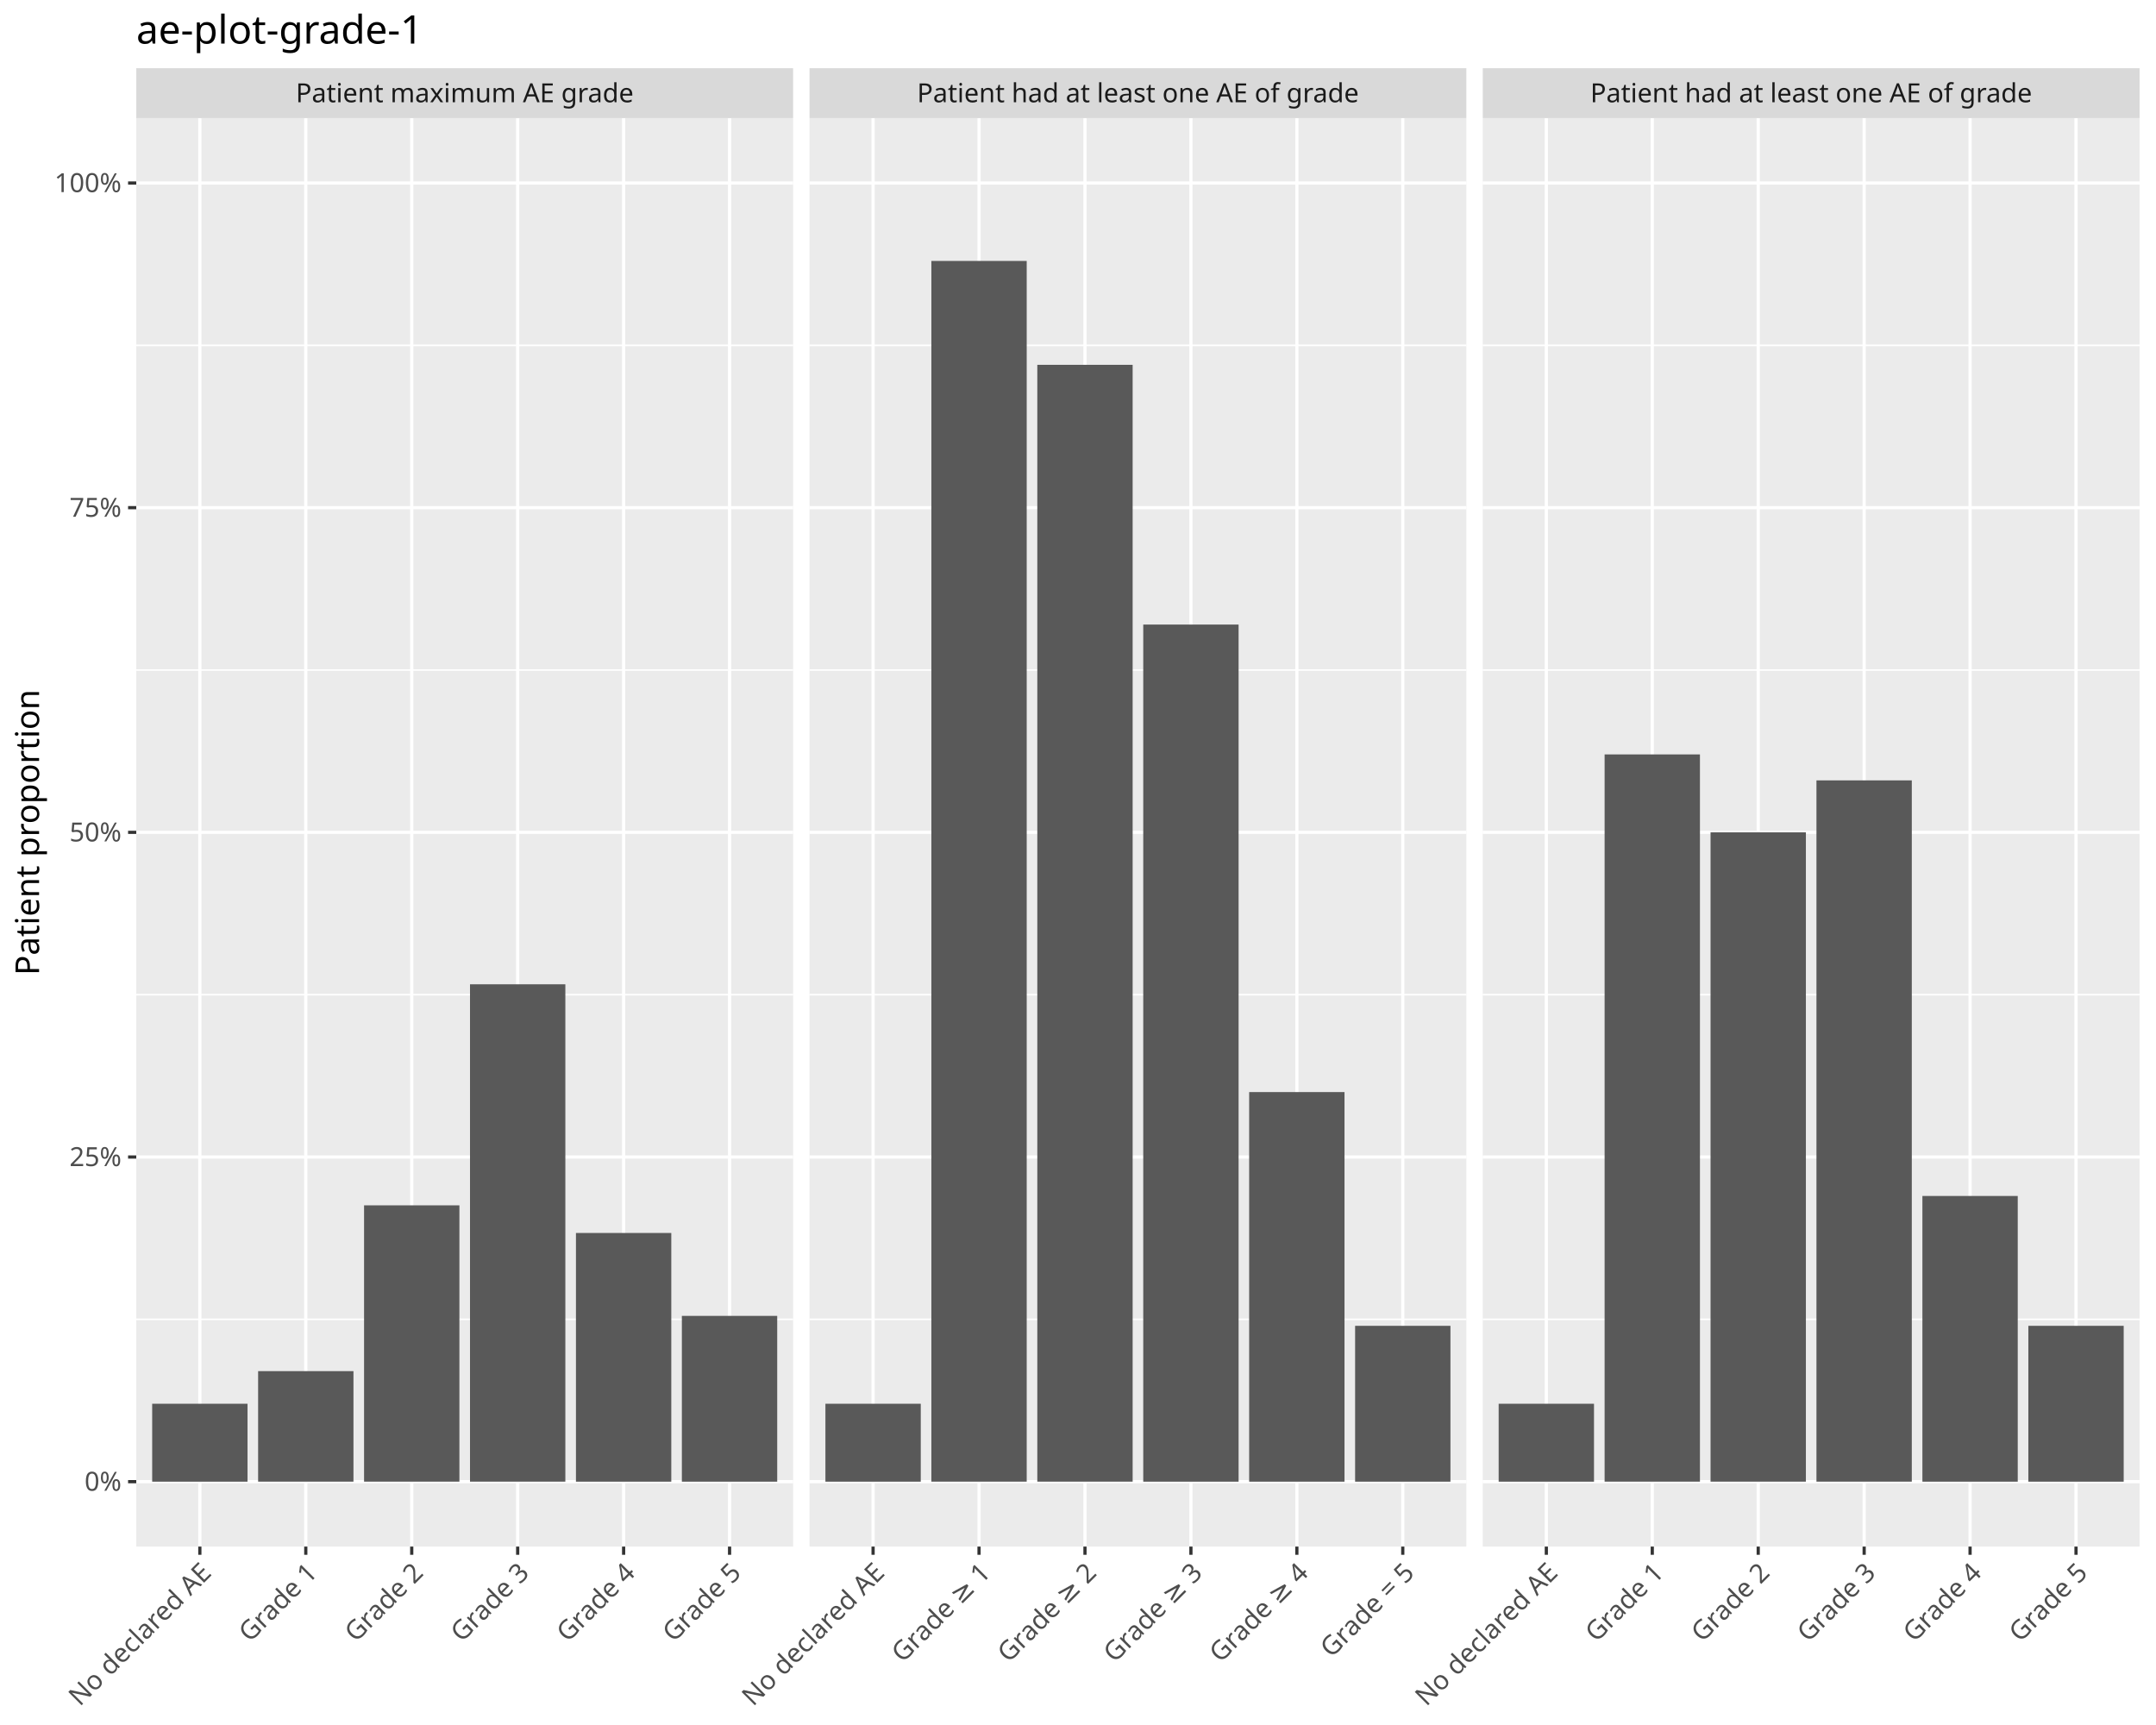
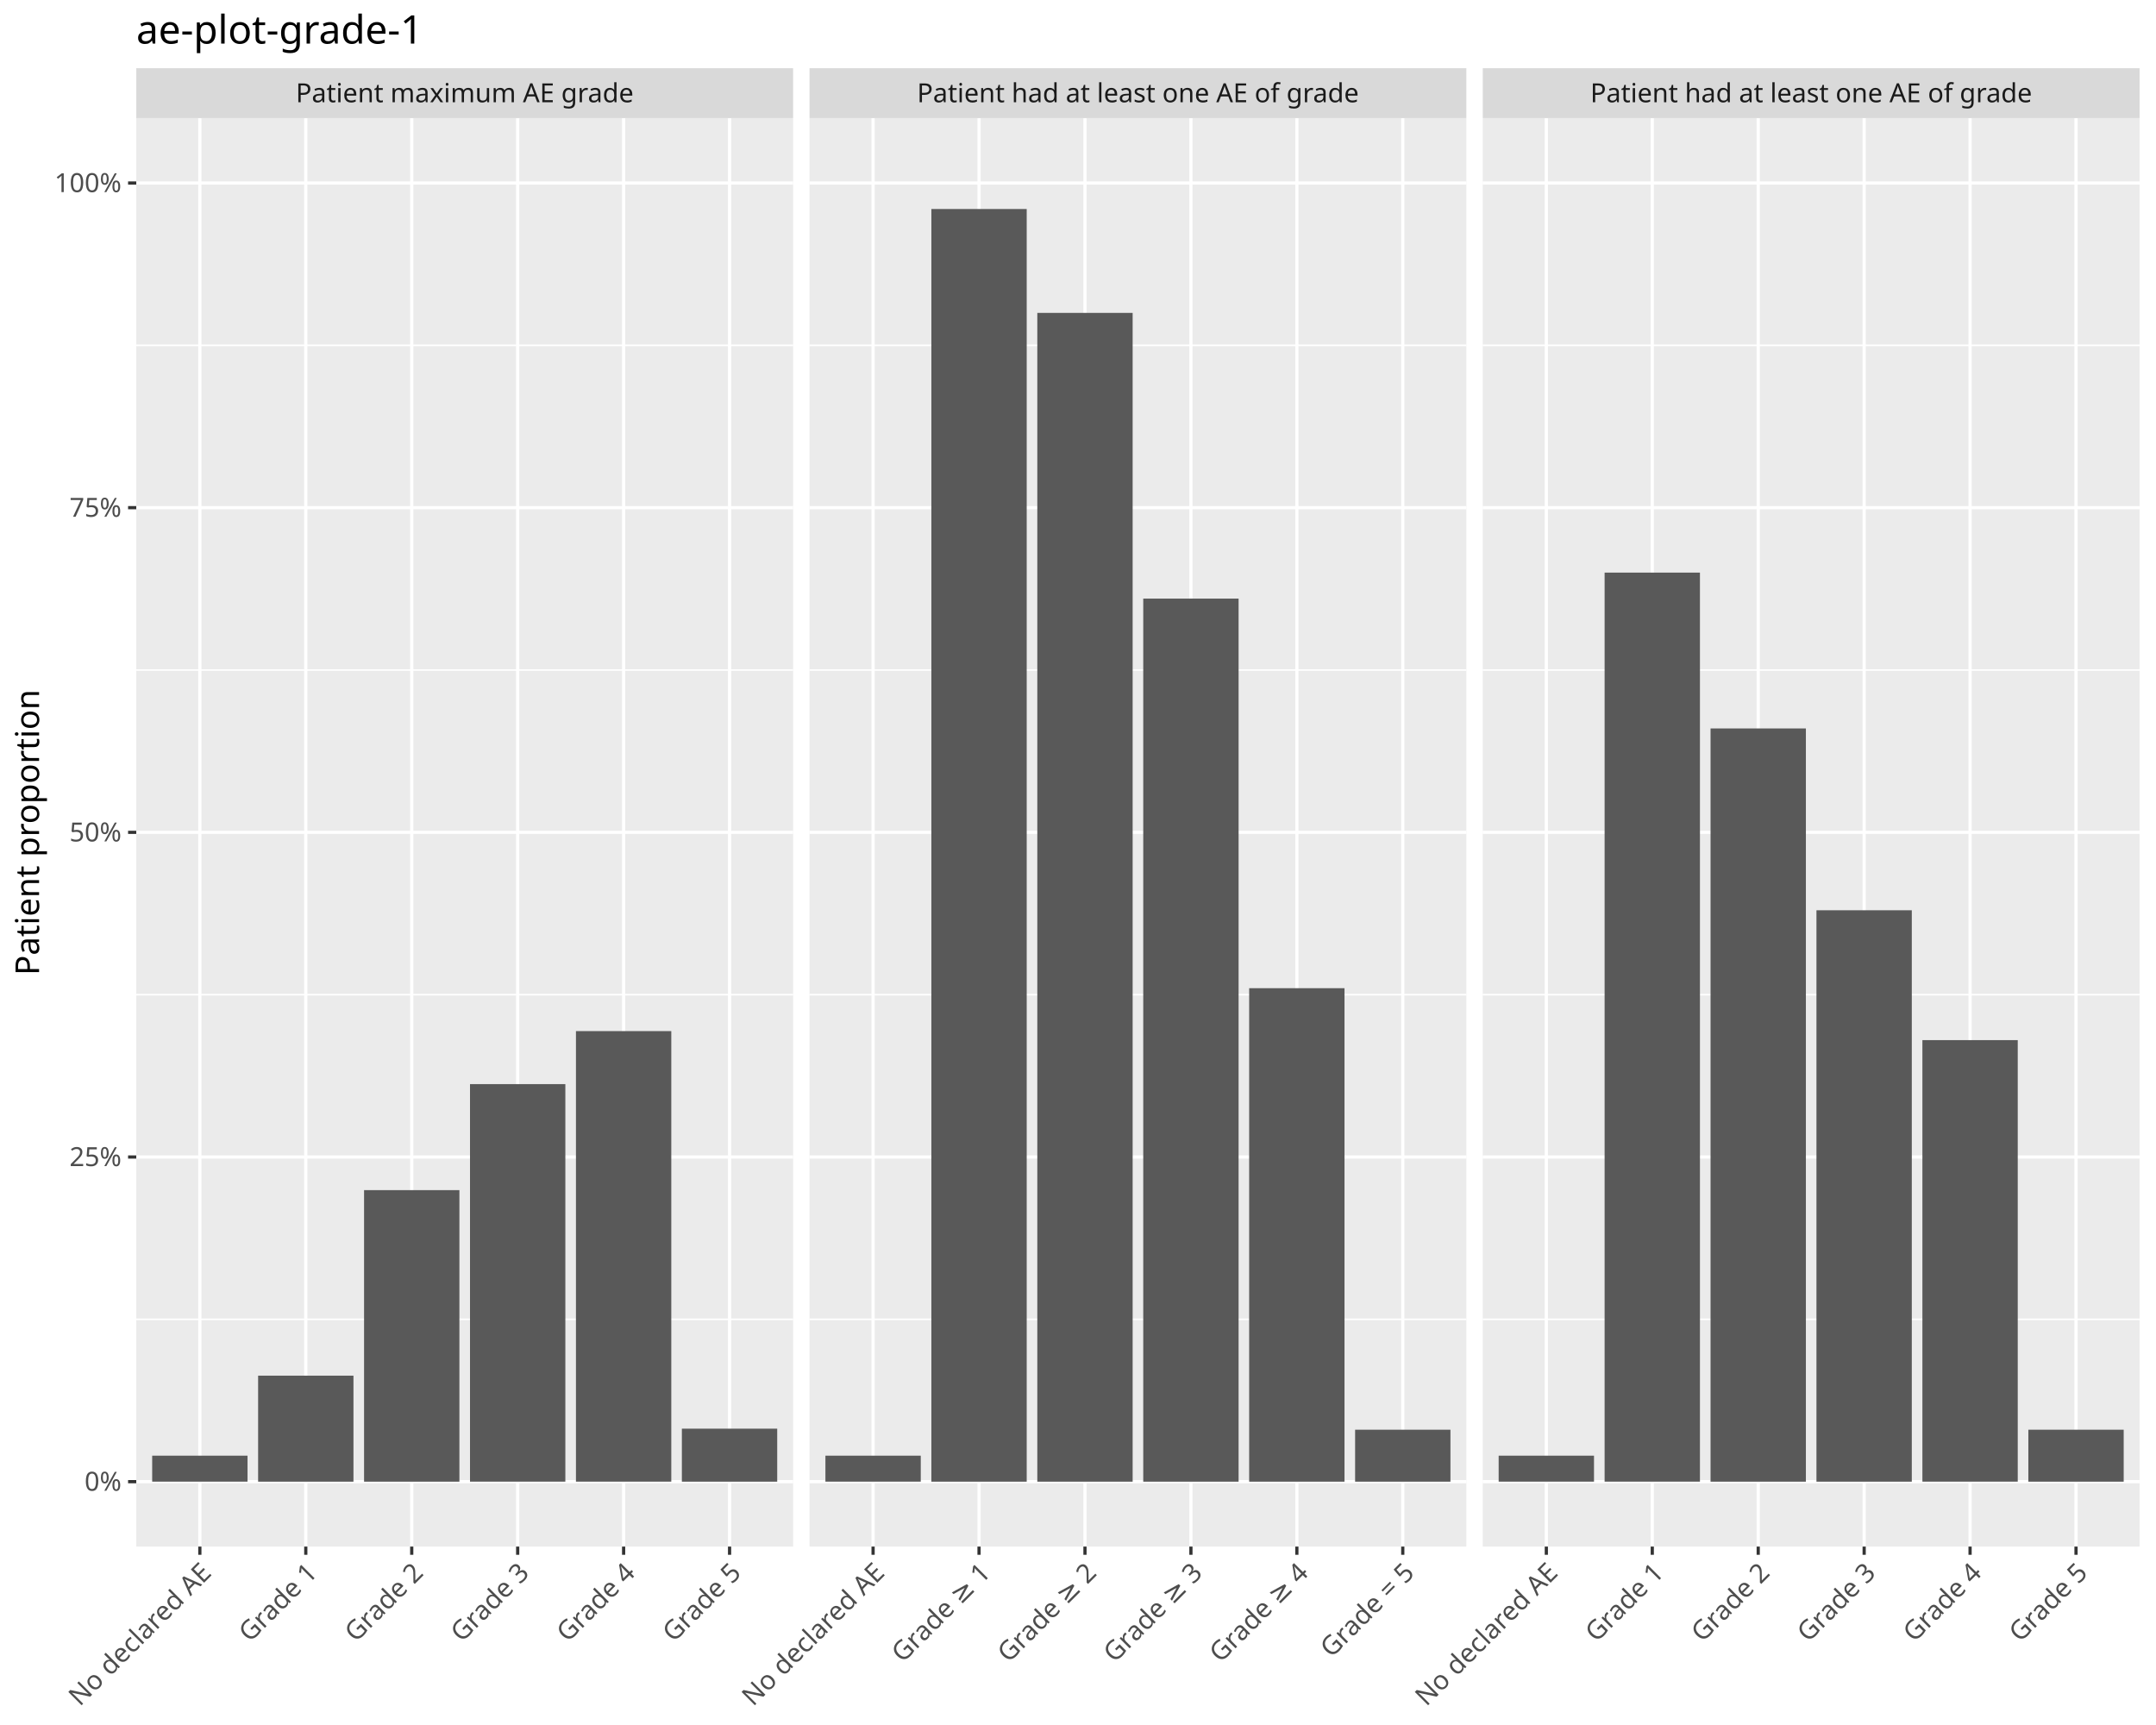
<svg xmlns="http://www.w3.org/2000/svg" class="svglite" data-engine-version="2.0" width="720.00pt" height="576.00pt" viewBox="0 0 720.00 576.00">
  <defs>
    <style type="text/css">
    .svglite line, .svglite polyline, .svglite polygon, .svglite path, .svglite rect, .svglite circle {
      fill: none;
      stroke: #000000;
      stroke-linecap: round;
      stroke-linejoin: round;
      stroke-miterlimit: 10.00;
    }
  </style>
  </defs>
  <rect width="100%" height="100%" style="stroke: none; fill: #FFFFFF;" />
  <defs>
    <clipPath id="cpMC4wMHw3MjAuMDB8MC4wMHw1NzYuMDA=">
      <rect x="0.00" y="0.00" width="720.00" height="576.00" />
    </clipPath>
  </defs>
  <g clip-path="url(#cpMC4wMHw3MjAuMDB8MC4wMHw1NzYuMDA=)">
    <rect x="0" y="0.00" width="720.00" height="576.00" style="stroke-width: 1.07; stroke: #FFFFFF; fill: #FFFFFF;" />
  </g>
  <defs>
    <clipPath id="cpNDUuNTF8MjY0Ljg2fDM5LjQzfDUxNi40Mw==">
      <rect x="45.51" y="39.43" width="219.35" height="476.99" />
    </clipPath>
  </defs>
  <g clip-path="url(#cpNDUuNTF8MjY0Ljg2fDM5LjQzfDUxNi40Mw==)">
    <rect x="45.51" y="39.43" width="219.35" height="476.99" style="stroke-width: 1.07; stroke: none; fill: #EBEBEB;" />
    <polyline points="45.51,440.54 264.86,440.54 " style="stroke-width: 0.53; stroke: #FFFFFF; stroke-linecap: butt;" />
    <polyline points="45.51,332.13 264.86,332.13 " style="stroke-width: 0.53; stroke: #FFFFFF; stroke-linecap: butt;" />
    <polyline points="45.51,223.73 264.86,223.73 " style="stroke-width: 0.53; stroke: #FFFFFF; stroke-linecap: butt;" />
    <polyline points="45.51,115.32 264.86,115.32 " style="stroke-width: 0.53; stroke: #FFFFFF; stroke-linecap: butt;" />
    <polyline points="45.51,494.74 264.86,494.74 " style="stroke-width: 1.07; stroke: #FFFFFF; stroke-linecap: butt;" />
    <polyline points="45.51,386.34 264.86,386.34 " style="stroke-width: 1.07; stroke: #FFFFFF; stroke-linecap: butt;" />
    <polyline points="45.51,277.93 264.86,277.93 " style="stroke-width: 1.07; stroke: #FFFFFF; stroke-linecap: butt;" />
    <polyline points="45.51,169.52 264.86,169.52 " style="stroke-width: 1.07; stroke: #FFFFFF; stroke-linecap: butt;" />
    <polyline points="45.51,61.12 264.86,61.12 " style="stroke-width: 1.07; stroke: #FFFFFF; stroke-linecap: butt;" />
    <polyline points="66.74,516.43 66.74,39.43 " style="stroke-width: 1.07; stroke: #FFFFFF; stroke-linecap: butt;" />
    <polyline points="102.12,516.43 102.12,39.43 " style="stroke-width: 1.07; stroke: #FFFFFF; stroke-linecap: butt;" />
    <polyline points="137.50,516.43 137.50,39.43 " style="stroke-width: 1.07; stroke: #FFFFFF; stroke-linecap: butt;" />
    <polyline points="172.88,516.43 172.88,39.43 " style="stroke-width: 1.07; stroke: #FFFFFF; stroke-linecap: butt;" />
    <polyline points="208.26,516.43 208.26,39.43 " style="stroke-width: 1.07; stroke: #FFFFFF; stroke-linecap: butt;" />
    <polyline points="243.64,516.43 243.64,39.43 " style="stroke-width: 1.07; stroke: #FFFFFF; stroke-linecap: butt;" />
-     <rect x="50.82" y="468.73" width="31.84" height="26.02" style="stroke-width: 1.07; stroke: none; stroke-linecap: butt; stroke-linejoin: miter; fill: #595959;" />
-     <rect x="86.20" y="457.84" width="31.84" height="36.90" style="stroke-width: 1.07; stroke: none; stroke-linecap: butt; stroke-linejoin: miter; fill: #595959;" />
-     <rect x="121.58" y="402.48" width="31.84" height="92.26" style="stroke-width: 1.07; stroke: none; stroke-linecap: butt; stroke-linejoin: miter; fill: #595959;" />
-     <rect x="156.96" y="328.67" width="31.84" height="166.07" style="stroke-width: 1.07; stroke: none; stroke-linecap: butt; stroke-linejoin: miter; fill: #595959;" />
-     <rect x="192.34" y="411.71" width="31.84" height="83.04" style="stroke-width: 1.07; stroke: none; stroke-linecap: butt; stroke-linejoin: miter; fill: #595959;" />
-     <rect x="227.71" y="439.39" width="31.84" height="55.36" style="stroke-width: 1.07; stroke: none; stroke-linecap: butt; stroke-linejoin: miter; fill: #595959;" />
+     <rect x="50.82" y="486.07" width="31.84" height="8.67" style="stroke-width: 1.07; stroke: none; stroke-linecap: butt; stroke-linejoin: miter; fill: #595959;" />
+     <rect x="86.20" y="459.35" width="31.84" height="35.40" style="stroke-width: 1.07; stroke: none; stroke-linecap: butt; stroke-linejoin: miter; fill: #595959;" />
+     <rect x="121.58" y="397.40" width="31.84" height="97.35" style="stroke-width: 1.07; stroke: none; stroke-linecap: butt; stroke-linejoin: miter; fill: #595959;" />
+     <rect x="156.96" y="362.00" width="31.84" height="132.74" style="stroke-width: 1.07; stroke: none; stroke-linecap: butt; stroke-linejoin: miter; fill: #595959;" />
+     <rect x="192.34" y="344.30" width="31.84" height="150.44" style="stroke-width: 1.07; stroke: none; stroke-linecap: butt; stroke-linejoin: miter; fill: #595959;" />
+     <rect x="227.71" y="477.05" width="31.84" height="17.70" style="stroke-width: 1.07; stroke: none; stroke-linecap: butt; stroke-linejoin: miter; fill: #595959;" />
  </g>
  <g clip-path="url(#cpMC4wMHw3MjAuMDB8MC4wMHw1NzYuMDA=)">
</g>
  <defs>
    <clipPath id="cpMjcwLjM0fDQ4OS42OXwzOS40M3w1MTYuNDM=">
      <rect x="270.34" y="39.43" width="219.35" height="476.99" />
    </clipPath>
  </defs>
  <g clip-path="url(#cpMjcwLjM0fDQ4OS42OXwzOS40M3w1MTYuNDM=)">
    <rect x="270.34" y="39.43" width="219.35" height="476.99" style="stroke-width: 1.07; stroke: none; fill: #EBEBEB;" />
    <polyline points="270.34,440.54 489.69,440.54 " style="stroke-width: 0.53; stroke: #FFFFFF; stroke-linecap: butt;" />
    <polyline points="270.34,332.13 489.69,332.13 " style="stroke-width: 0.53; stroke: #FFFFFF; stroke-linecap: butt;" />
    <polyline points="270.34,223.73 489.69,223.73 " style="stroke-width: 0.53; stroke: #FFFFFF; stroke-linecap: butt;" />
    <polyline points="270.34,115.32 489.69,115.32 " style="stroke-width: 0.53; stroke: #FFFFFF; stroke-linecap: butt;" />
    <polyline points="270.34,494.74 489.69,494.74 " style="stroke-width: 1.07; stroke: #FFFFFF; stroke-linecap: butt;" />
    <polyline points="270.34,386.34 489.69,386.34 " style="stroke-width: 1.07; stroke: #FFFFFF; stroke-linecap: butt;" />
    <polyline points="270.34,277.93 489.69,277.93 " style="stroke-width: 1.07; stroke: #FFFFFF; stroke-linecap: butt;" />
    <polyline points="270.34,169.52 489.69,169.52 " style="stroke-width: 1.07; stroke: #FFFFFF; stroke-linecap: butt;" />
    <polyline points="270.34,61.12 489.69,61.12 " style="stroke-width: 1.07; stroke: #FFFFFF; stroke-linecap: butt;" />
    <polyline points="291.57,516.43 291.57,39.43 " style="stroke-width: 1.07; stroke: #FFFFFF; stroke-linecap: butt;" />
    <polyline points="326.95,516.43 326.95,39.43 " style="stroke-width: 1.07; stroke: #FFFFFF; stroke-linecap: butt;" />
    <polyline points="362.33,516.43 362.33,39.43 " style="stroke-width: 1.07; stroke: #FFFFFF; stroke-linecap: butt;" />
    <polyline points="397.71,516.43 397.71,39.43 " style="stroke-width: 1.07; stroke: #FFFFFF; stroke-linecap: butt;" />
    <polyline points="433.09,516.43 433.09,39.43 " style="stroke-width: 1.07; stroke: #FFFFFF; stroke-linecap: butt;" />
    <polyline points="468.46,516.43 468.46,39.43 " style="stroke-width: 1.07; stroke: #FFFFFF; stroke-linecap: butt;" />
-     <rect x="275.65" y="468.73" width="31.84" height="26.02" style="stroke-width: 1.07; stroke: none; stroke-linecap: butt; stroke-linejoin: miter; fill: #595959;" />
-     <rect x="311.03" y="87.13" width="31.84" height="407.61" style="stroke-width: 1.07; stroke: none; stroke-linecap: butt; stroke-linejoin: miter; fill: #595959;" />
-     <rect x="346.41" y="121.82" width="31.84" height="372.92" style="stroke-width: 1.07; stroke: none; stroke-linecap: butt; stroke-linejoin: miter; fill: #595959;" />
-     <rect x="381.79" y="208.55" width="31.84" height="286.20" style="stroke-width: 1.07; stroke: none; stroke-linecap: butt; stroke-linejoin: miter; fill: #595959;" />
-     <rect x="417.16" y="364.66" width="31.84" height="130.09" style="stroke-width: 1.07; stroke: none; stroke-linecap: butt; stroke-linejoin: miter; fill: #595959;" />
-     <rect x="452.54" y="442.71" width="31.84" height="52.04" style="stroke-width: 1.07; stroke: none; stroke-linecap: butt; stroke-linejoin: miter; fill: #595959;" />
+     <rect x="275.65" y="486.07" width="31.84" height="8.67" style="stroke-width: 1.07; stroke: none; stroke-linecap: butt; stroke-linejoin: miter; fill: #595959;" />
+     <rect x="311.03" y="69.79" width="31.84" height="424.96" style="stroke-width: 1.07; stroke: none; stroke-linecap: butt; stroke-linejoin: miter; fill: #595959;" />
+     <rect x="346.41" y="104.48" width="31.84" height="390.27" style="stroke-width: 1.07; stroke: none; stroke-linecap: butt; stroke-linejoin: miter; fill: #595959;" />
+     <rect x="381.79" y="199.88" width="31.84" height="294.87" style="stroke-width: 1.07; stroke: none; stroke-linecap: butt; stroke-linejoin: miter; fill: #595959;" />
+     <rect x="417.16" y="329.97" width="31.84" height="164.78" style="stroke-width: 1.07; stroke: none; stroke-linecap: butt; stroke-linejoin: miter; fill: #595959;" />
+     <rect x="452.54" y="477.40" width="31.84" height="17.35" style="stroke-width: 1.07; stroke: none; stroke-linecap: butt; stroke-linejoin: miter; fill: #595959;" />
  </g>
  <g clip-path="url(#cpMC4wMHw3MjAuMDB8MC4wMHw1NzYuMDA=)">
</g>
  <defs>
    <clipPath id="cpNDk1LjE3fDcxNC41MnwzOS40M3w1MTYuNDM=">
      <rect x="495.17" y="39.43" width="219.35" height="476.99" />
    </clipPath>
  </defs>
  <g clip-path="url(#cpNDk1LjE3fDcxNC41MnwzOS40M3w1MTYuNDM=)">
    <rect x="495.17" y="39.43" width="219.35" height="476.99" style="stroke-width: 1.07; stroke: none; fill: #EBEBEB;" />
    <polyline points="495.17,440.54 714.52,440.54 " style="stroke-width: 0.53; stroke: #FFFFFF; stroke-linecap: butt;" />
    <polyline points="495.17,332.13 714.52,332.13 " style="stroke-width: 0.53; stroke: #FFFFFF; stroke-linecap: butt;" />
    <polyline points="495.17,223.73 714.52,223.73 " style="stroke-width: 0.53; stroke: #FFFFFF; stroke-linecap: butt;" />
    <polyline points="495.17,115.32 714.52,115.32 " style="stroke-width: 0.53; stroke: #FFFFFF; stroke-linecap: butt;" />
    <polyline points="495.17,494.74 714.52,494.74 " style="stroke-width: 1.07; stroke: #FFFFFF; stroke-linecap: butt;" />
    <polyline points="495.17,386.34 714.52,386.34 " style="stroke-width: 1.07; stroke: #FFFFFF; stroke-linecap: butt;" />
    <polyline points="495.17,277.93 714.52,277.93 " style="stroke-width: 1.07; stroke: #FFFFFF; stroke-linecap: butt;" />
    <polyline points="495.17,169.52 714.52,169.52 " style="stroke-width: 1.07; stroke: #FFFFFF; stroke-linecap: butt;" />
    <polyline points="495.17,61.12 714.52,61.12 " style="stroke-width: 1.07; stroke: #FFFFFF; stroke-linecap: butt;" />
    <polyline points="516.40,516.43 516.40,39.43 " style="stroke-width: 1.07; stroke: #FFFFFF; stroke-linecap: butt;" />
    <polyline points="551.78,516.43 551.78,39.43 " style="stroke-width: 1.07; stroke: #FFFFFF; stroke-linecap: butt;" />
    <polyline points="587.16,516.43 587.16,39.43 " style="stroke-width: 1.07; stroke: #FFFFFF; stroke-linecap: butt;" />
    <polyline points="622.54,516.43 622.54,39.43 " style="stroke-width: 1.07; stroke: #FFFFFF; stroke-linecap: butt;" />
    <polyline points="657.91,516.43 657.91,39.43 " style="stroke-width: 1.07; stroke: #FFFFFF; stroke-linecap: butt;" />
    <polyline points="693.29,516.43 693.29,39.43 " style="stroke-width: 1.07; stroke: #FFFFFF; stroke-linecap: butt;" />
-     <rect x="500.48" y="468.73" width="31.84" height="26.02" style="stroke-width: 1.07; stroke: none; stroke-linecap: butt; stroke-linejoin: miter; fill: #595959;" />
-     <rect x="535.86" y="251.91" width="31.84" height="242.83" style="stroke-width: 1.07; stroke: none; stroke-linecap: butt; stroke-linejoin: miter; fill: #595959;" />
-     <rect x="571.24" y="277.93" width="31.84" height="216.81" style="stroke-width: 1.07; stroke: none; stroke-linecap: butt; stroke-linejoin: miter; fill: #595959;" />
-     <rect x="606.61" y="260.58" width="31.84" height="234.16" style="stroke-width: 1.07; stroke: none; stroke-linecap: butt; stroke-linejoin: miter; fill: #595959;" />
-     <rect x="641.99" y="399.35" width="31.84" height="95.40" style="stroke-width: 1.07; stroke: none; stroke-linecap: butt; stroke-linejoin: miter; fill: #595959;" />
-     <rect x="677.37" y="442.71" width="31.84" height="52.04" style="stroke-width: 1.07; stroke: none; stroke-linecap: butt; stroke-linejoin: miter; fill: #595959;" />
+     <rect x="500.48" y="486.07" width="31.84" height="8.67" style="stroke-width: 1.07; stroke: none; stroke-linecap: butt; stroke-linejoin: miter; fill: #595959;" />
+     <rect x="535.86" y="191.20" width="31.84" height="303.54" style="stroke-width: 1.07; stroke: none; stroke-linecap: butt; stroke-linejoin: miter; fill: #595959;" />
+     <rect x="571.24" y="243.24" width="31.84" height="251.51" style="stroke-width: 1.07; stroke: none; stroke-linecap: butt; stroke-linejoin: miter; fill: #595959;" />
+     <rect x="606.61" y="303.95" width="31.84" height="190.80" style="stroke-width: 1.07; stroke: none; stroke-linecap: butt; stroke-linejoin: miter; fill: #595959;" />
+     <rect x="641.99" y="347.31" width="31.84" height="147.43" style="stroke-width: 1.07; stroke: none; stroke-linecap: butt; stroke-linejoin: miter; fill: #595959;" />
+     <rect x="677.37" y="477.40" width="31.84" height="17.35" style="stroke-width: 1.07; stroke: none; stroke-linecap: butt; stroke-linejoin: miter; fill: #595959;" />
  </g>
  <g clip-path="url(#cpMC4wMHw3MjAuMDB8MC4wMHw1NzYuMDA=)">
</g>
  <defs>
    <clipPath id="cpNDUuNTF8MjY0Ljg2fDIyLjc4fDM5LjQz">
      <rect x="45.51" y="22.78" width="219.35" height="16.65" />
    </clipPath>
  </defs>
  <g clip-path="url(#cpNDUuNTF8MjY0Ljg2fDIyLjc4fDM5LjQz)">
    <rect x="45.51" y="22.78" width="219.35" height="16.65" style="stroke-width: 1.07; stroke: none; fill: #D9D9D9;" />
    <text x="155.19" y="34.14" text-anchor="middle" style="font-size: 8.80px; fill: #1A1A1A; font-family: sans;" textLength="107.13px" lengthAdjust="spacingAndGlyphs">Patient maximum AE grade</text>
  </g>
  <g clip-path="url(#cpMC4wMHw3MjAuMDB8MC4wMHw1NzYuMDA=)">
</g>
  <defs>
    <clipPath id="cpMjcwLjM0fDQ4OS42OXwyMi43OHwzOS40Mw==">
      <rect x="270.34" y="22.78" width="219.35" height="16.65" />
    </clipPath>
  </defs>
  <g clip-path="url(#cpMjcwLjM0fDQ4OS42OXwyMi43OHwzOS40Mw==)">
    <rect x="270.34" y="22.78" width="219.35" height="16.65" style="stroke-width: 1.07; stroke: none; fill: #D9D9D9;" />
    <text x="380.02" y="34.14" text-anchor="middle" style="font-size: 8.80px; fill: #1A1A1A; font-family: sans;" textLength="141.40px" lengthAdjust="spacingAndGlyphs">Patient had at least one AE of grade</text>
  </g>
  <g clip-path="url(#cpMC4wMHw3MjAuMDB8MC4wMHw1NzYuMDA=)">
</g>
  <defs>
    <clipPath id="cpNDk1LjE3fDcxNC41MnwyMi43OHwzOS40Mw==">
      <rect x="495.17" y="22.78" width="219.35" height="16.65" />
    </clipPath>
  </defs>
  <g clip-path="url(#cpNDk1LjE3fDcxNC41MnwyMi43OHwzOS40Mw==)">
    <rect x="495.17" y="22.78" width="219.35" height="16.65" style="stroke-width: 1.07; stroke: none; fill: #D9D9D9;" />
    <text x="604.85" y="34.14" text-anchor="middle" style="font-size: 8.80px; fill: #1A1A1A; font-family: sans;" textLength="143.84px" lengthAdjust="spacingAndGlyphs">Patient had at least one AE of grade </text>
  </g>
  <g clip-path="url(#cpMC4wMHw3MjAuMDB8MC4wMHw1NzYuMDA=)">
    <polyline points="66.74,519.17 66.74,516.43 " style="stroke-width: 1.07; stroke: #333333; stroke-linecap: butt;" />
    <polyline points="102.12,519.17 102.12,516.43 " style="stroke-width: 1.07; stroke: #333333; stroke-linecap: butt;" />
    <polyline points="137.50,519.17 137.50,516.43 " style="stroke-width: 1.07; stroke: #333333; stroke-linecap: butt;" />
    <polyline points="172.88,519.17 172.88,516.43 " style="stroke-width: 1.07; stroke: #333333; stroke-linecap: butt;" />
    <polyline points="208.26,519.17 208.26,516.43 " style="stroke-width: 1.07; stroke: #333333; stroke-linecap: butt;" />
    <polyline points="243.64,519.17 243.64,516.43 " style="stroke-width: 1.07; stroke: #333333; stroke-linecap: butt;" />
    <text transform="translate(71.02,525.64) rotate(-45)" text-anchor="end" style="font-size: 8.80px; fill: #4D4D4D; font-family: sans;" textLength="61.64px" lengthAdjust="spacingAndGlyphs">No declared AE</text>
    <text transform="translate(106.40,525.64) rotate(-45)" text-anchor="end" style="font-size: 8.80px; fill: #4D4D4D; font-family: sans;" textLength="31.80px" lengthAdjust="spacingAndGlyphs">Grade 1</text>
    <text transform="translate(141.78,525.64) rotate(-45)" text-anchor="end" style="font-size: 8.80px; fill: #4D4D4D; font-family: sans;" textLength="31.80px" lengthAdjust="spacingAndGlyphs">Grade 2</text>
    <text transform="translate(177.16,525.64) rotate(-45)" text-anchor="end" style="font-size: 8.80px; fill: #4D4D4D; font-family: sans;" textLength="31.80px" lengthAdjust="spacingAndGlyphs">Grade 3</text>
    <text transform="translate(212.54,525.64) rotate(-45)" text-anchor="end" style="font-size: 8.80px; fill: #4D4D4D; font-family: sans;" textLength="31.80px" lengthAdjust="spacingAndGlyphs">Grade 4</text>
    <text transform="translate(247.92,525.64) rotate(-45)" text-anchor="end" style="font-size: 8.80px; fill: #4D4D4D; font-family: sans;" textLength="31.80px" lengthAdjust="spacingAndGlyphs">Grade 5</text>
    <polyline points="291.57,519.17 291.57,516.43 " style="stroke-width: 1.07; stroke: #333333; stroke-linecap: butt;" />
    <polyline points="326.95,519.17 326.95,516.43 " style="stroke-width: 1.07; stroke: #333333; stroke-linecap: butt;" />
    <polyline points="362.33,519.17 362.33,516.43 " style="stroke-width: 1.07; stroke: #333333; stroke-linecap: butt;" />
    <polyline points="397.71,519.17 397.71,516.43 " style="stroke-width: 1.07; stroke: #333333; stroke-linecap: butt;" />
    <polyline points="433.09,519.17 433.09,516.43 " style="stroke-width: 1.07; stroke: #333333; stroke-linecap: butt;" />
    <polyline points="468.46,519.17 468.46,516.43 " style="stroke-width: 1.07; stroke: #333333; stroke-linecap: butt;" />
    <text transform="translate(295.85,525.64) rotate(-45)" text-anchor="end" style="font-size: 8.80px; fill: #4D4D4D; font-family: sans;" textLength="61.64px" lengthAdjust="spacingAndGlyphs">No declared AE</text>
    <text transform="translate(331.23,525.64) rotate(-45)" text-anchor="end" style="font-size: 8.80px; fill: #4D4D4D; font-family: sans;" textLength="39.08px" lengthAdjust="spacingAndGlyphs">Grade ≥ 1</text>
    <text transform="translate(366.61,525.64) rotate(-45)" text-anchor="end" style="font-size: 8.80px; fill: #4D4D4D; font-family: sans;" textLength="39.08px" lengthAdjust="spacingAndGlyphs">Grade ≥ 2</text>
    <text transform="translate(401.99,525.64) rotate(-45)" text-anchor="end" style="font-size: 8.80px; fill: #4D4D4D; font-family: sans;" textLength="39.08px" lengthAdjust="spacingAndGlyphs">Grade ≥ 3</text>
    <text transform="translate(437.37,525.64) rotate(-45)" text-anchor="end" style="font-size: 8.80px; fill: #4D4D4D; font-family: sans;" textLength="39.08px" lengthAdjust="spacingAndGlyphs">Grade ≥ 4</text>
    <text transform="translate(472.75,525.64) rotate(-45)" text-anchor="end" style="font-size: 8.80px; fill: #4D4D4D; font-family: sans;" textLength="39.39px" lengthAdjust="spacingAndGlyphs">Grade = 5</text>
    <polyline points="516.40,519.17 516.40,516.43 " style="stroke-width: 1.07; stroke: #333333; stroke-linecap: butt;" />
    <polyline points="551.78,519.17 551.78,516.43 " style="stroke-width: 1.07; stroke: #333333; stroke-linecap: butt;" />
    <polyline points="587.16,519.17 587.16,516.43 " style="stroke-width: 1.07; stroke: #333333; stroke-linecap: butt;" />
    <polyline points="622.54,519.17 622.54,516.43 " style="stroke-width: 1.07; stroke: #333333; stroke-linecap: butt;" />
    <polyline points="657.91,519.17 657.91,516.43 " style="stroke-width: 1.07; stroke: #333333; stroke-linecap: butt;" />
    <polyline points="693.29,519.17 693.29,516.43 " style="stroke-width: 1.07; stroke: #333333; stroke-linecap: butt;" />
    <text transform="translate(520.68,525.64) rotate(-45)" text-anchor="end" style="font-size: 8.80px; fill: #4D4D4D; font-family: sans;" textLength="61.64px" lengthAdjust="spacingAndGlyphs">No declared AE</text>
    <text transform="translate(556.06,525.64) rotate(-45)" text-anchor="end" style="font-size: 8.80px; fill: #4D4D4D; font-family: sans;" textLength="31.80px" lengthAdjust="spacingAndGlyphs">Grade 1</text>
    <text transform="translate(591.44,525.64) rotate(-45)" text-anchor="end" style="font-size: 8.80px; fill: #4D4D4D; font-family: sans;" textLength="31.80px" lengthAdjust="spacingAndGlyphs">Grade 2</text>
    <text transform="translate(626.82,525.64) rotate(-45)" text-anchor="end" style="font-size: 8.80px; fill: #4D4D4D; font-family: sans;" textLength="31.80px" lengthAdjust="spacingAndGlyphs">Grade 3</text>
    <text transform="translate(662.20,525.64) rotate(-45)" text-anchor="end" style="font-size: 8.80px; fill: #4D4D4D; font-family: sans;" textLength="31.80px" lengthAdjust="spacingAndGlyphs">Grade 4</text>
    <text transform="translate(697.58,525.64) rotate(-45)" text-anchor="end" style="font-size: 8.80px; fill: #4D4D4D; font-family: sans;" textLength="31.80px" lengthAdjust="spacingAndGlyphs">Grade 5</text>
    <text x="40.58" y="497.77" text-anchor="end" style="font-size: 8.80px; fill: #4D4D4D; font-family: sans;" textLength="12.72px" lengthAdjust="spacingAndGlyphs">0%</text>
    <text x="40.58" y="389.37" text-anchor="end" style="font-size: 8.80px; fill: #4D4D4D; font-family: sans;" textLength="17.61px" lengthAdjust="spacingAndGlyphs">25%</text>
    <text x="40.58" y="280.96" text-anchor="end" style="font-size: 8.80px; fill: #4D4D4D; font-family: sans;" textLength="17.61px" lengthAdjust="spacingAndGlyphs">50%</text>
    <text x="40.58" y="172.55" text-anchor="end" style="font-size: 8.80px; fill: #4D4D4D; font-family: sans;" textLength="17.61px" lengthAdjust="spacingAndGlyphs">75%</text>
    <text x="40.58" y="64.14" text-anchor="end" style="font-size: 8.80px; fill: #4D4D4D; font-family: sans;" textLength="22.51px" lengthAdjust="spacingAndGlyphs">100%</text>
    <polyline points="42.77,494.74 45.51,494.74 " style="stroke-width: 1.07; stroke: #333333; stroke-linecap: butt;" />
    <polyline points="42.77,386.34 45.51,386.34 " style="stroke-width: 1.07; stroke: #333333; stroke-linecap: butt;" />
    <polyline points="42.77,277.93 45.51,277.93 " style="stroke-width: 1.07; stroke: #333333; stroke-linecap: butt;" />
    <polyline points="42.77,169.52 45.51,169.52 " style="stroke-width: 1.07; stroke: #333333; stroke-linecap: butt;" />
    <polyline points="42.77,61.12 45.51,61.12 " style="stroke-width: 1.07; stroke: #333333; stroke-linecap: butt;" />
    <text transform="translate(13.05,277.93) rotate(-90)" text-anchor="middle" style="font-size: 11.00px; font-family: sans;" textLength="86.84px" lengthAdjust="spacingAndGlyphs">Patient proportion</text>
    <text x="45.51" y="14.56" style="font-size: 13.20px; font-family: sans;" textLength="90.26px" lengthAdjust="spacingAndGlyphs">ae-plot-grade-1</text>
  </g>
</svg>
